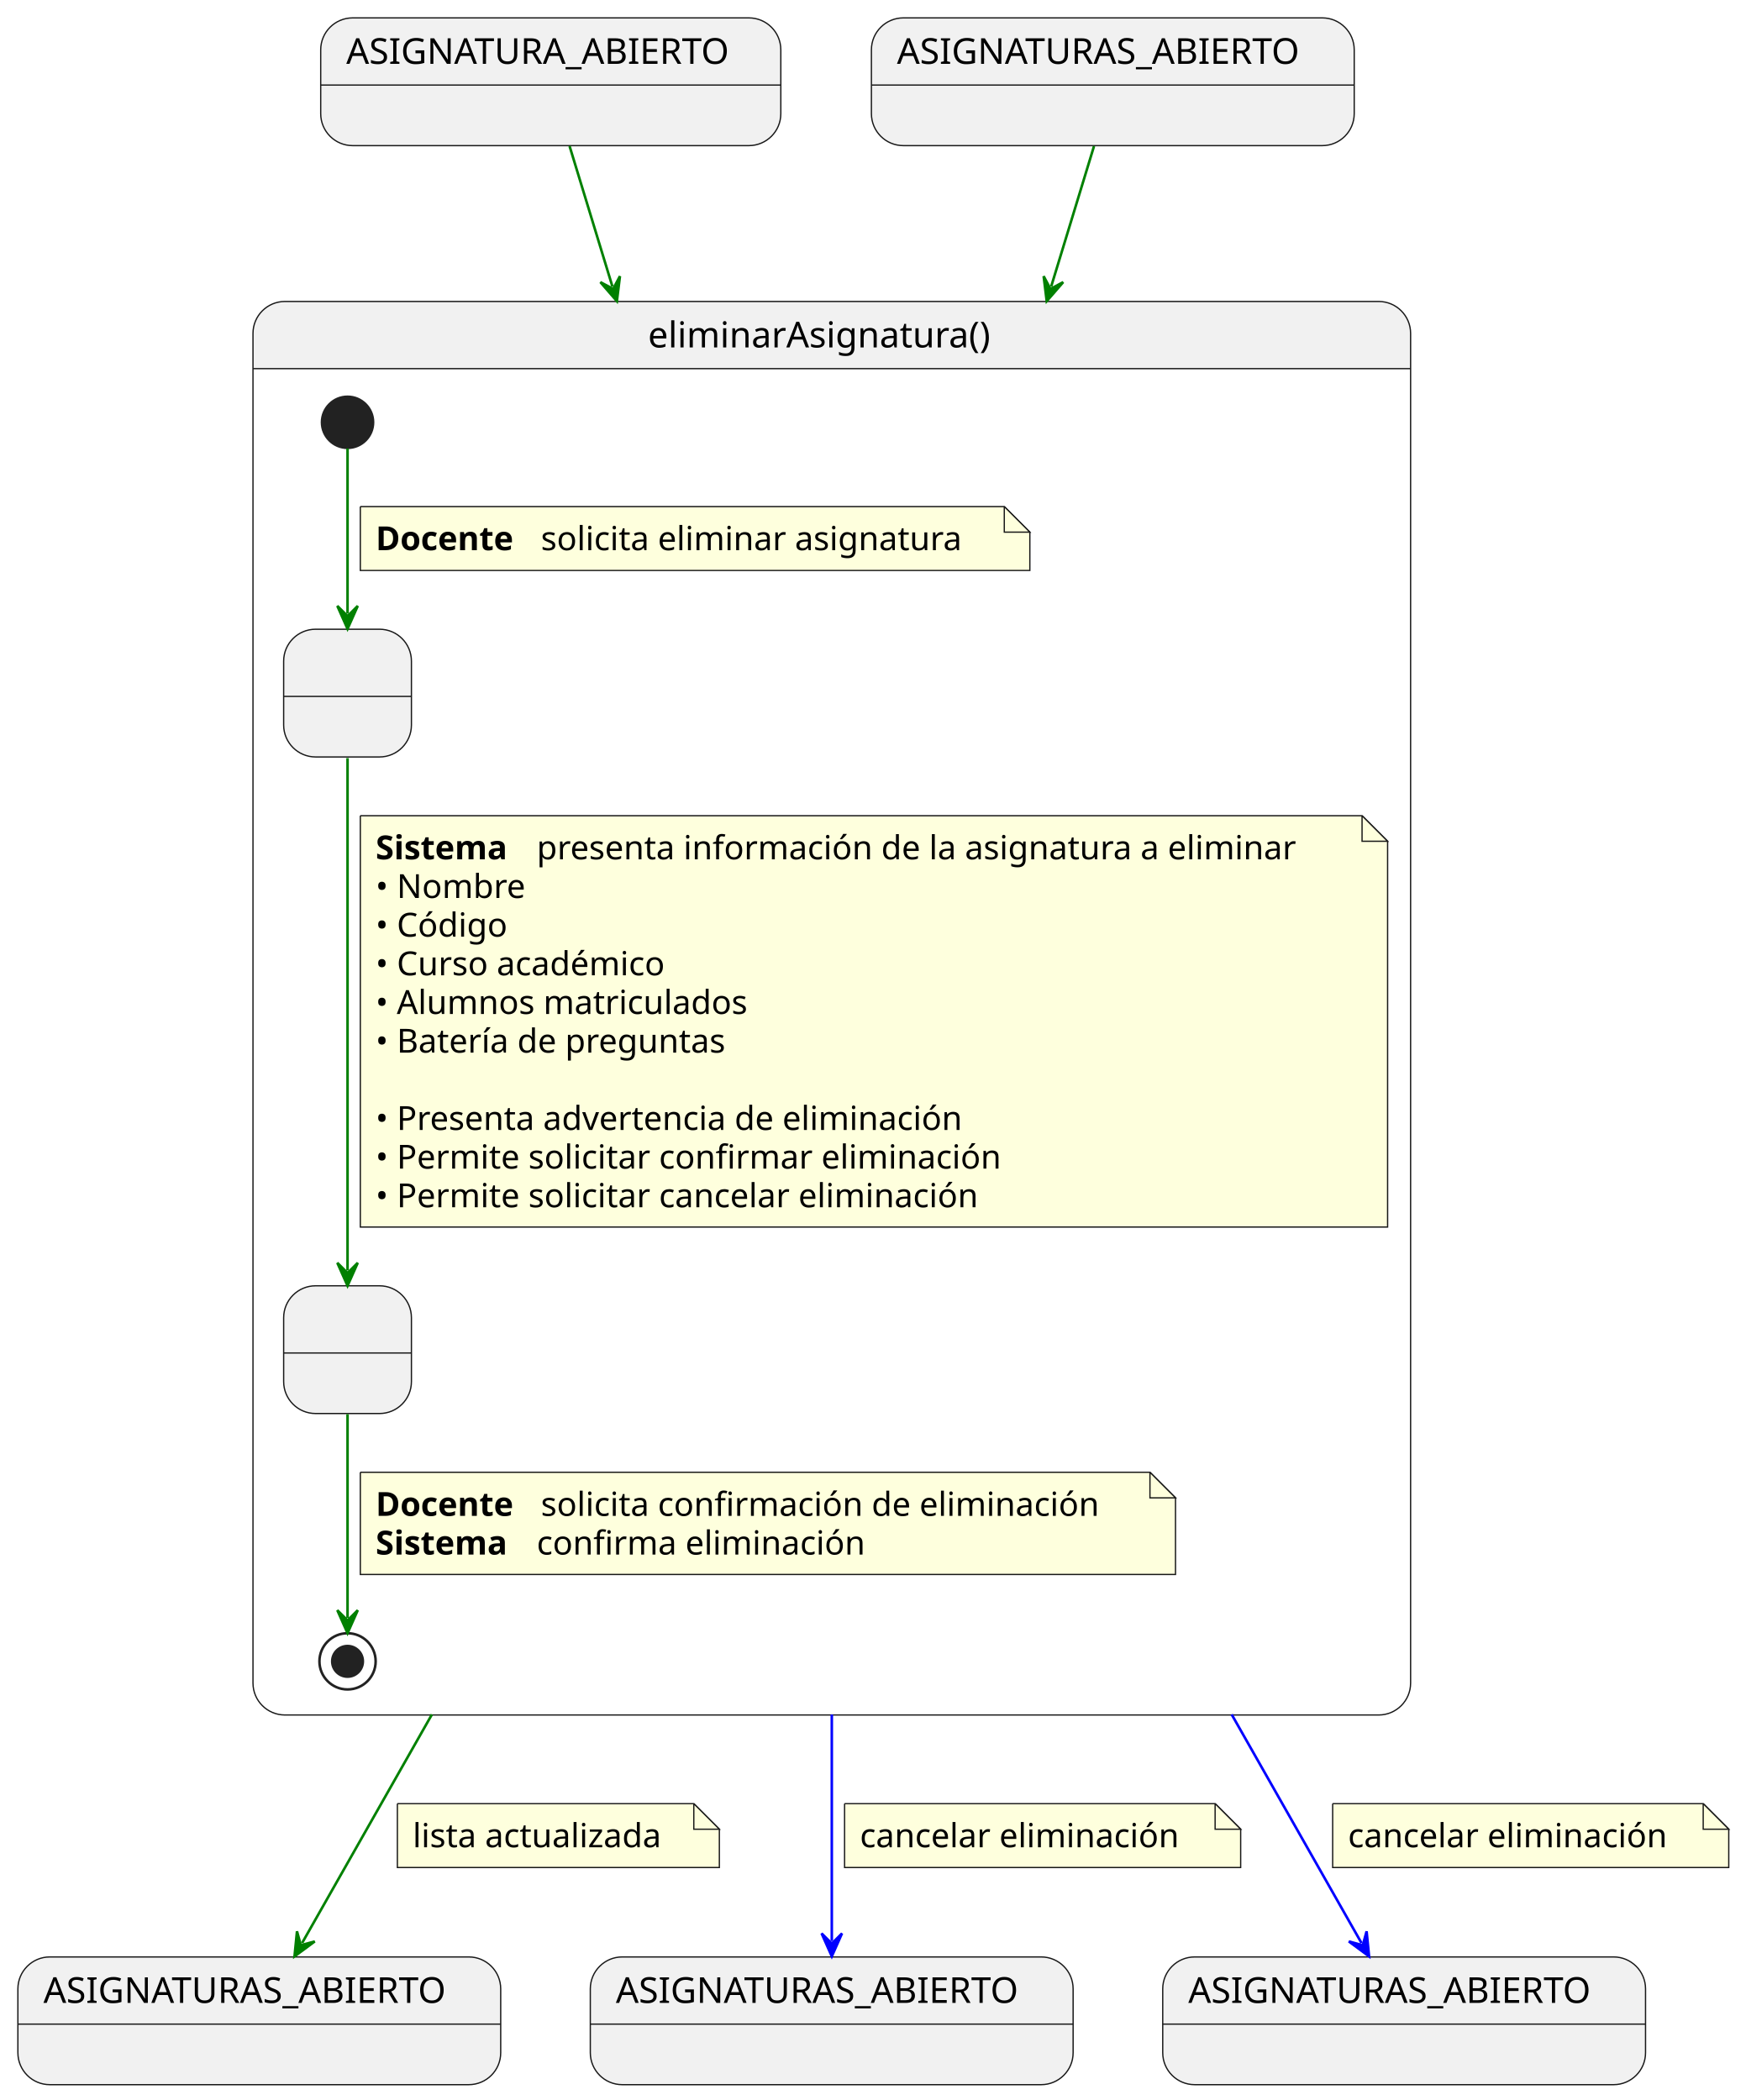
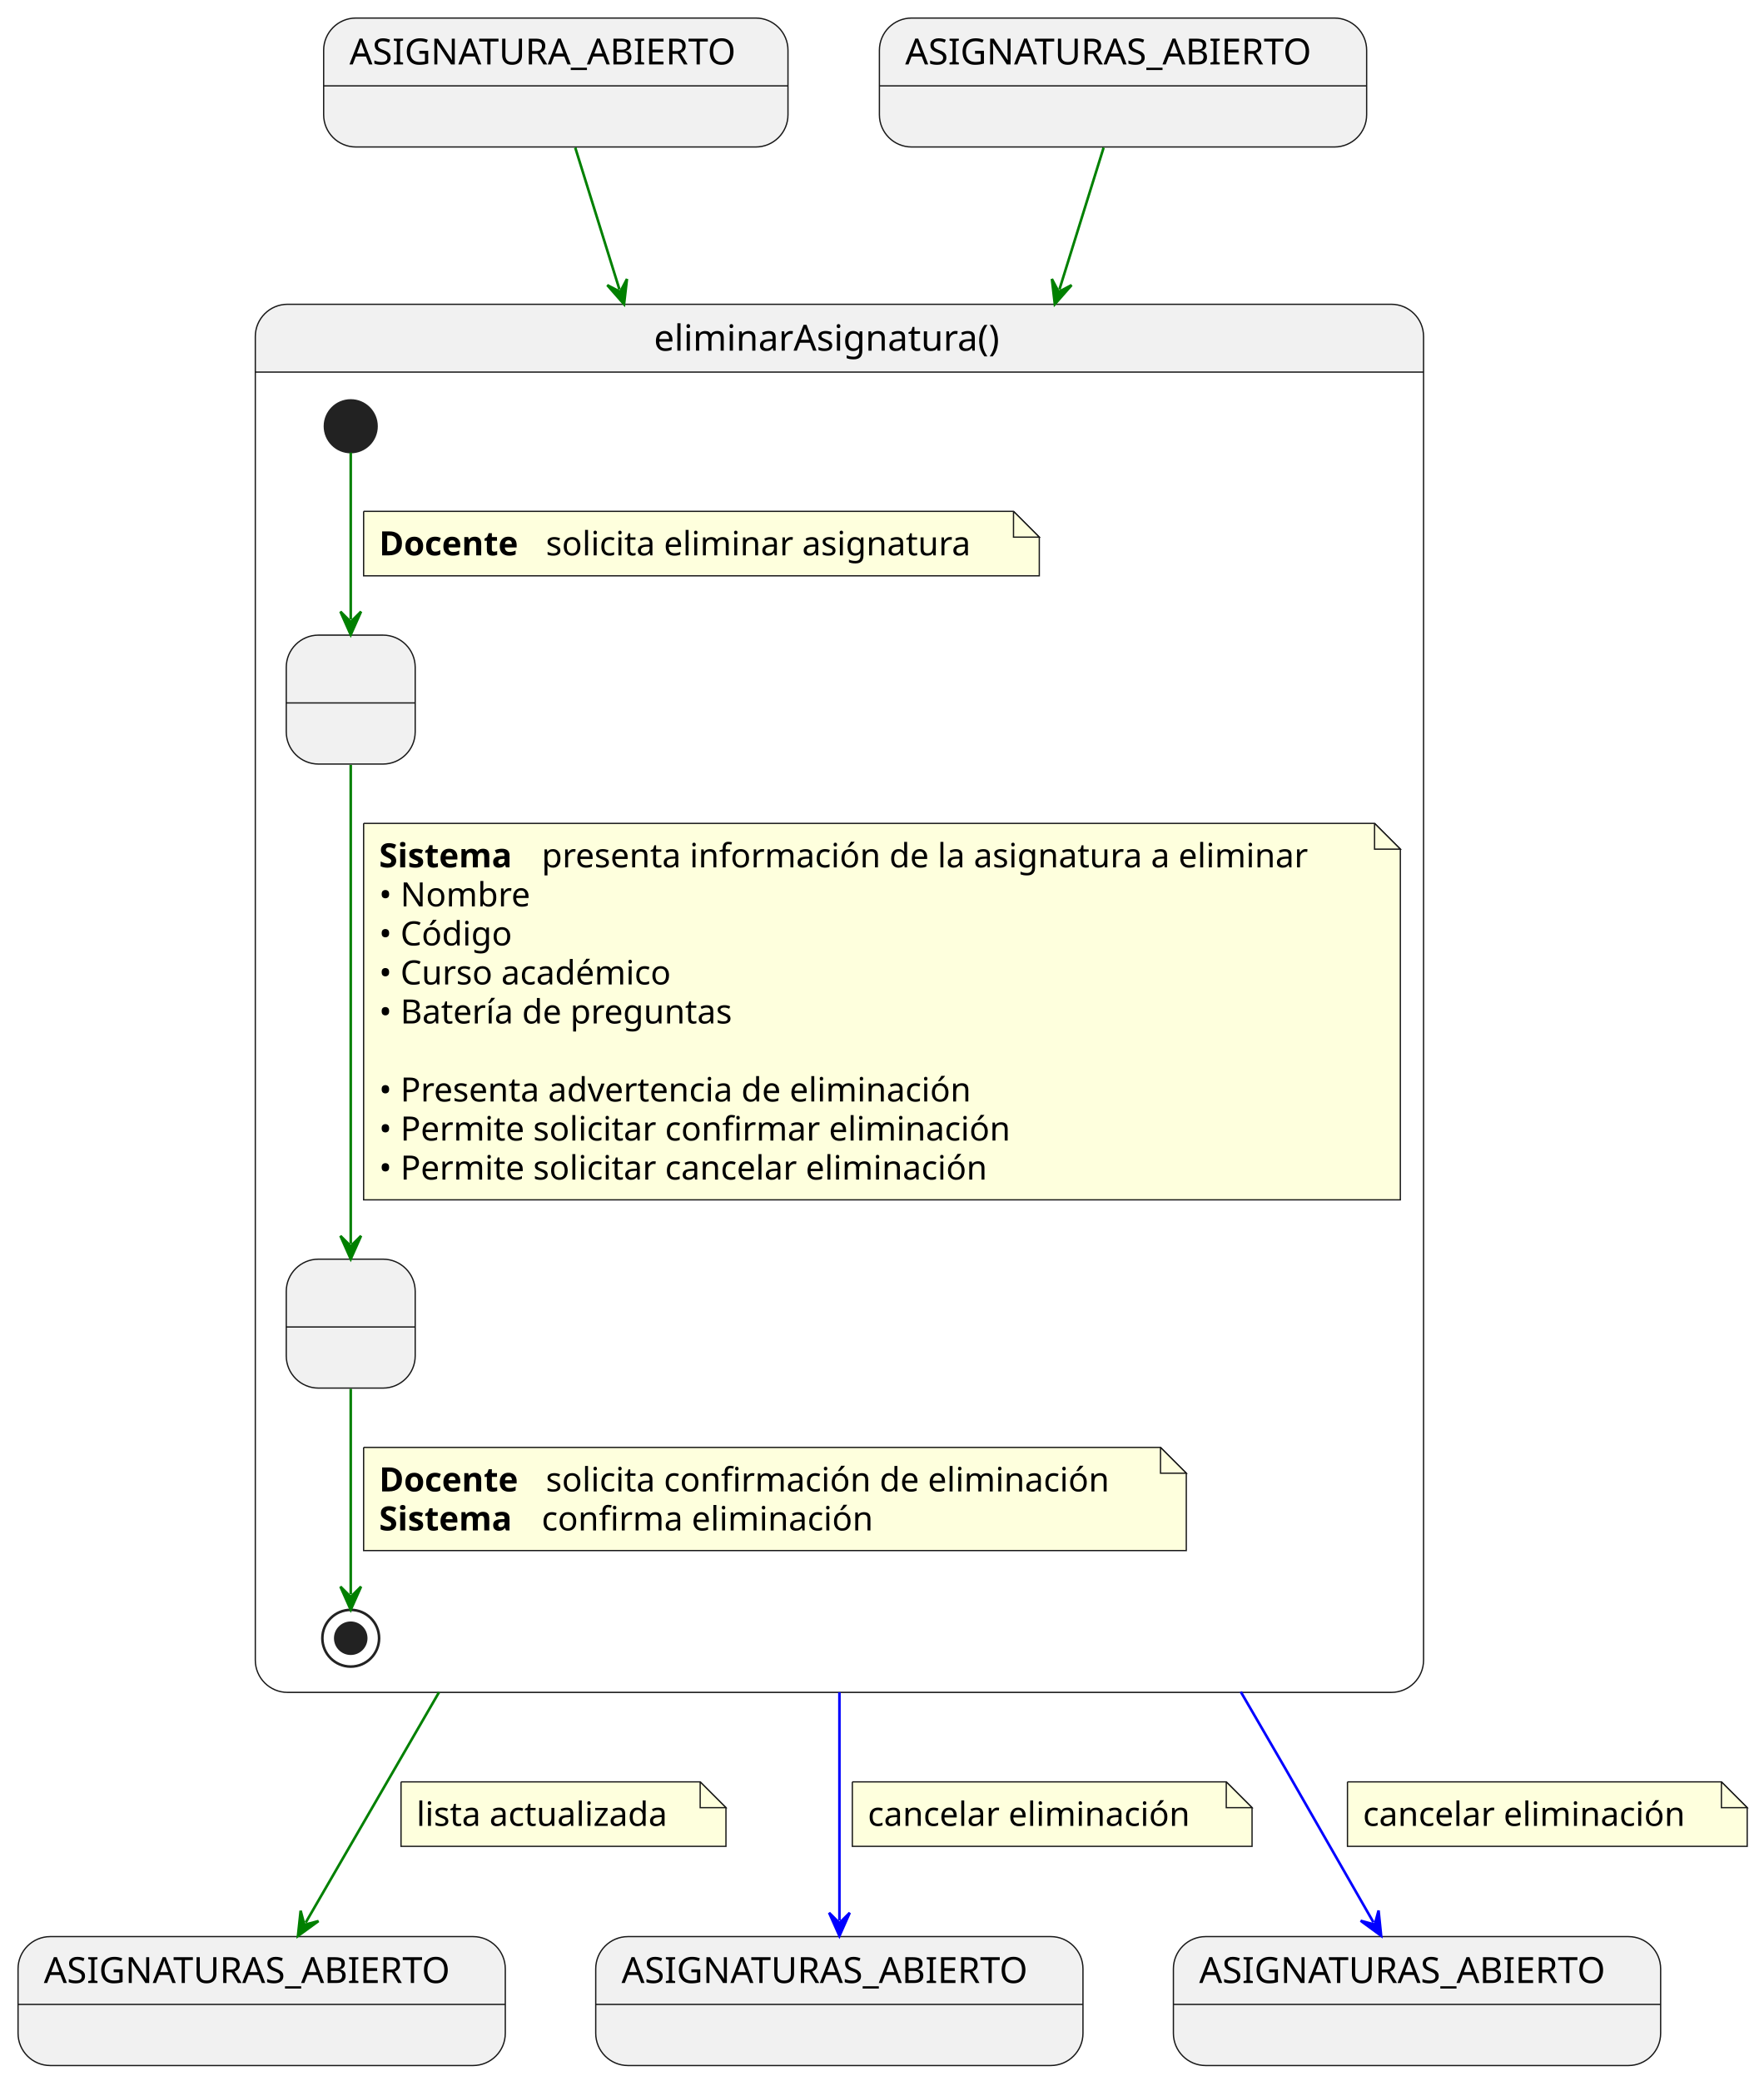
- <svg xmlns="http://www.w3.org/2000/svg" contentStyleType="text/css" data-diagram-type="STATE" height="822px" preserveAspectRatio="none" style="width:683px;height:822px;background:#FFFFFF;" version="1.1" viewBox="0 0 683 822" width="683px" zoomAndPan="magnify">
+ <svg xmlns="http://www.w3.org/2000/svg" contentStyleType="text/css" data-diagram-type="STATE" height="807px" preserveAspectRatio="none" style="width:684px;height:807px;background:#FFFFFF;" version="1.1" viewBox="0 0 684 807" width="684px" zoomAndPan="magnify">
  <defs />
  <g>
    <g id="ASIGNATURA_ABIERTO">
      <rect fill="#F1F1F1" height="50" rx="12.5" ry="12.5" style="stroke:#181818;stroke-width:0.5;" width="180.05" x="125.5" y="7" />
      <line style="stroke:#181818;stroke-width:0.5;" x1="125.5" x2="305.55" y1="33.297" y2="33.297" />
      <text fill="#000000" font-family="sans-serif" font-size="14" lengthAdjust="spacing" textLength="160.05" x="135.5" y="24.995">ASIGNATURA_ABIERTO</text>
    </g>
    <g id="ASIGNATURAS_ABIERTO2">
-       <rect fill="#F1F1F1" height="50" rx="12.5" ry="12.5" style="stroke:#181818;stroke-width:0.5;" width="188.936" x="7" y="766" />
-       <line style="stroke:#181818;stroke-width:0.5;" x1="7" x2="195.936" y1="792.297" y2="792.297" />
-       <text fill="#000000" font-family="sans-serif" font-size="14" lengthAdjust="spacing" textLength="168.936" x="17" y="783.995">ASIGNATURAS_ABIERTO</text>
+       <rect fill="#F1F1F1" height="50" rx="12.5" ry="12.5" style="stroke:#181818;stroke-width:0.5;" width="188.936" x="7" y="751" />
+       <line style="stroke:#181818;stroke-width:0.5;" x1="7" x2="195.936" y1="777.297" y2="777.297" />
+       <text fill="#000000" font-family="sans-serif" font-size="14" lengthAdjust="spacing" textLength="168.936" x="17" y="768.995">ASIGNATURAS_ABIERTO</text>
    </g>
    <g id="ASIGNATURAS_ABIERTO3">
-       <rect fill="#F1F1F1" height="50" rx="12.5" ry="12.5" style="stroke:#181818;stroke-width:0.5;" width="188.936" x="231" y="766" />
-       <line style="stroke:#181818;stroke-width:0.5;" x1="231" x2="419.937" y1="792.297" y2="792.297" />
-       <text fill="#000000" font-family="sans-serif" font-size="14" lengthAdjust="spacing" textLength="168.936" x="241" y="783.995">ASIGNATURAS_ABIERTO</text>
+       <rect fill="#F1F1F1" height="50" rx="12.5" ry="12.5" style="stroke:#181818;stroke-width:0.5;" width="188.936" x="231" y="751" />
+       <line style="stroke:#181818;stroke-width:0.5;" x1="231" x2="419.937" y1="777.297" y2="777.297" />
+       <text fill="#000000" font-family="sans-serif" font-size="14" lengthAdjust="spacing" textLength="168.936" x="241" y="768.995">ASIGNATURAS_ABIERTO</text>
    </g>
    <g id="ASIGNATURAS_ABIERTO4">
-       <rect fill="#F1F1F1" height="50" rx="12.5" ry="12.5" style="stroke:#181818;stroke-width:0.5;" width="188.936" x="455" y="766" />
-       <line style="stroke:#181818;stroke-width:0.5;" x1="455" x2="643.937" y1="792.297" y2="792.297" />
-       <text fill="#000000" font-family="sans-serif" font-size="14" lengthAdjust="spacing" textLength="168.936" x="465" y="783.995">ASIGNATURAS_ABIERTO</text>
+       <rect fill="#F1F1F1" height="50" rx="12.5" ry="12.5" style="stroke:#181818;stroke-width:0.5;" width="188.936" x="455" y="751" />
+       <line style="stroke:#181818;stroke-width:0.5;" x1="455" x2="643.937" y1="777.297" y2="777.297" />
+       <text fill="#000000" font-family="sans-serif" font-size="14" lengthAdjust="spacing" textLength="168.936" x="465" y="768.995">ASIGNATURAS_ABIERTO</text>
    </g>
    <path d="M111.5,118 L539.5,118 A12.5,12.5 0 0 1 552,130.5 L552,144.297 L99,144.297 L99,130.5 A12.5,12.5 0 0 1 111.5,118" fill="#F1F1F1" />
-     <rect fill="none" height="553.297" rx="12.5" ry="12.5" style="stroke:#181818;stroke-width:0.5;" width="453" x="99" y="118" />
+     <rect fill="none" height="538.297" rx="12.5" ry="12.5" style="stroke:#181818;stroke-width:0.5;" width="453" x="99" y="118" />
    <line style="stroke:#181818;stroke-width:0.5;" x1="99" x2="552" y1="144.297" y2="144.297" />
    <text fill="#000000" font-family="sans-serif" font-size="14" lengthAdjust="spacing" textLength="143.849" x="253.576" y="135.995">eliminarAsignatura()</text>
    <g id="eliminarAsignatura.ConfirmandoEliminacion">
      <rect fill="#F1F1F1" height="50" rx="12.5" ry="12.5" style="stroke:#181818;stroke-width:0.5;" width="50" x="111" y="246.297" />
      <line style="stroke:#181818;stroke-width:0.5;" x1="111" x2="161" y1="272.594" y2="272.594" />
      <text fill="#000000" font-family="sans-serif" font-size="14" lengthAdjust="spacing" textLength="4.45" x="133.775" y="264.292"> </text>
    </g>
    <g id="eliminarAsignatura.EliminandoAsignatura">
-       <rect fill="#F1F1F1" height="50" rx="12.5" ry="12.5" style="stroke:#181818;stroke-width:0.5;" width="50" x="111" y="503.297" />
-       <line style="stroke:#181818;stroke-width:0.5;" x1="111" x2="161" y1="529.594" y2="529.594" />
-       <text fill="#000000" font-family="sans-serif" font-size="14" lengthAdjust="spacing" textLength="4.45" x="133.775" y="521.292"> </text>
+       <rect fill="#F1F1F1" height="50" rx="12.5" ry="12.5" style="stroke:#181818;stroke-width:0.5;" width="50" x="111" y="488.297" />
+       <line style="stroke:#181818;stroke-width:0.5;" x1="111" x2="161" y1="514.594" y2="514.594" />
+       <text fill="#000000" font-family="sans-serif" font-size="14" lengthAdjust="spacing" textLength="4.45" x="133.775" y="506.292"> </text>
    </g>
    <ellipse cx="136" cy="165.297" fill="#222222" rx="10" ry="10" style="stroke:#222222;stroke-width:1;" />
-     <ellipse cx="136" cy="650.297" fill="none" rx="11" ry="11" style="stroke:#222222;stroke-width:1;" />
-     <ellipse cx="136" cy="650.297" fill="#222222" rx="6" ry="6" style="stroke:#222222;stroke-width:1;" />
+     <ellipse cx="136" cy="635.297" fill="none" rx="11" ry="11" style="stroke:#222222;stroke-width:1;" />
+     <ellipse cx="136" cy="635.297" fill="#222222" rx="6" ry="6" style="stroke:#222222;stroke-width:1;" />
    <g class="link" data-entity-1=".start.eliminarAsignatura" data-entity-2="ConfirmandoEliminacion" data-source-line="13" data-uid="lnk3" id="link_.start.eliminarAsignatura_ConfirmandoEliminacion">
      <path d="M136,175.527 C136,191.237 136,217.657 136,240.167" fill="none" id="*start*eliminarAsignatura-to-ConfirmandoEliminacion" style="stroke:#008000;stroke-width:1;" />
      <polygon fill="#008000" points="136,246.167,140,237.167,136,241.167,132,237.167,136,246.167" style="stroke:#008000;stroke-width:1;" />
      <path d="M141,198.297 L141,223.297 L403,223.297 L403,208.297 L393,198.297 L141,198.297" fill="#FEFFDD" style="stroke:#181818;stroke-width:0.5;" />
      <path d="M393,198.297 L393,208.297 L403,208.297 L393,198.297" fill="#FEFFDD" style="stroke:#181818;stroke-width:0.5;" />
      <text fill="#000000" font-family="sans-serif" font-size="13" font-weight="bold" lengthAdjust="spacing" textLength="60.531" x="147" y="215.364">Docente</text>
      <text fill="#000000" font-family="sans-serif" font-size="13" lengthAdjust="spacing" textLength="176.541" x="211.664" y="215.364">solicita eliminar asignatura</text>
    </g>
    <g class="link" data-entity-1="ConfirmandoEliminacion" data-entity-2="EliminandoAsignatura" data-source-line="18" data-uid="lnk4" id="link_ConfirmandoEliminacion_EliminandoAsignatura">
-       <path d="M136,296.747 C136,345.617 136,448.797 136,497.297" fill="none" id="ConfirmandoEliminacion-to-EliminandoAsignatura" style="stroke:#008000;stroke-width:1;" />
-       <polygon fill="#008000" points="136,503.297,140,494.297,136,498.297,132,494.297,136,503.297" style="stroke:#008000;stroke-width:1;" />
-       <path d="M141,319.297 L141,480.297 L543,480.297 L543,329.297 L533,319.297 L141,319.297" fill="#FEFFDD" style="stroke:#181818;stroke-width:0.5;" />
+       <path d="M136,296.627 C136,342.747 136,436.367 136,482.257" fill="none" id="ConfirmandoEliminacion-to-EliminandoAsignatura" style="stroke:#008000;stroke-width:1;" />
+       <polygon fill="#008000" points="136,488.257,140,479.257,136,483.257,132,479.257,136,488.257" style="stroke:#008000;stroke-width:1;" />
+       <path d="M141,319.297 L141,465.297 L543,465.297 L543,329.297 L533,319.297 L141,319.297" fill="#FEFFDD" style="stroke:#181818;stroke-width:0.5;" />
      <path d="M533,319.297 L533,329.297 L543,329.297 L533,319.297" fill="#FEFFDD" style="stroke:#181818;stroke-width:0.5;" />
      <text fill="#000000" font-family="sans-serif" font-size="13" font-weight="bold" lengthAdjust="spacing" textLength="58.906" x="147" y="336.364">Sistema</text>
      <text fill="#000000" font-family="sans-serif" font-size="13" lengthAdjust="spacing" textLength="318.068" x="210.039" y="336.364">presenta información de la asignatura a eliminar</text>
      <text fill="#000000" font-family="sans-serif" font-size="13" lengthAdjust="spacing" textLength="63.737" x="147" y="351.497">• Nombre</text>
      <text fill="#000000" font-family="sans-serif" font-size="13" lengthAdjust="spacing" textLength="56.9" x="147" y="366.629">• Código</text>
      <text fill="#000000" font-family="sans-serif" font-size="13" lengthAdjust="spacing" textLength="124.027" x="147" y="381.762">• Curso académico</text>
-       <text fill="#000000" font-family="sans-serif" font-size="13" lengthAdjust="spacing" textLength="156.933" x="147" y="396.895">• Alumnos matriculados</text>
-       <text fill="#000000" font-family="sans-serif" font-size="13" lengthAdjust="spacing" textLength="149.379" x="147" y="412.028">• Batería de preguntas</text>
-       <text fill="#000000" font-family="sans-serif" font-size="13" lengthAdjust="spacing" textLength="4.132" x="147" y="427.161"> </text>
-       <text fill="#000000" font-family="sans-serif" font-size="13" lengthAdjust="spacing" textLength="249.672" x="147" y="442.293">• Presenta advertencia de eliminación</text>
-       <text fill="#000000" font-family="sans-serif" font-size="13" lengthAdjust="spacing" textLength="263.371" x="147" y="457.426">• Permite solicitar confirmar eliminación</text>
-       <text fill="#000000" font-family="sans-serif" font-size="13" lengthAdjust="spacing" textLength="255.944" x="147" y="472.559">• Permite solicitar cancelar eliminación</text>
+       <text fill="#000000" font-family="sans-serif" font-size="13" lengthAdjust="spacing" textLength="149.379" x="147" y="396.895">• Batería de preguntas</text>
+       <text fill="#000000" font-family="sans-serif" font-size="13" lengthAdjust="spacing" textLength="4.132" x="147" y="412.028"> </text>
+       <text fill="#000000" font-family="sans-serif" font-size="13" lengthAdjust="spacing" textLength="249.672" x="147" y="427.161">• Presenta advertencia de eliminación</text>
+       <text fill="#000000" font-family="sans-serif" font-size="13" lengthAdjust="spacing" textLength="263.371" x="147" y="442.293">• Permite solicitar confirmar eliminación</text>
+       <text fill="#000000" font-family="sans-serif" font-size="13" lengthAdjust="spacing" textLength="255.944" x="147" y="457.426">• Permite solicitar cancelar eliminación</text>
    </g>
-     <g class="link" data-entity-1="EliminandoAsignatura" data-entity-2=".end.eliminarAsignatura" data-source-line="32" data-uid="lnk6" id="link_EliminandoAsignatura_.end.eliminarAsignatura">
-       <path d="M136,553.577 C136,579.877 136,614.567 136,633.277" fill="none" id="EliminandoAsignatura-to-*end*eliminarAsignatura" style="stroke:#008000;stroke-width:1;" />
-       <polygon fill="#008000" points="136,639.277,140,630.277,136,634.277,132,630.277,136,639.277" style="stroke:#008000;stroke-width:1;" />
-       <path d="M141,576.297 L141,616.297 L460,616.297 L460,586.297 L450,576.297 L141,576.297" fill="#FEFFDD" style="stroke:#181818;stroke-width:0.5;" />
-       <path d="M450,576.297 L450,586.297 L460,586.297 L450,576.297" fill="#FEFFDD" style="stroke:#181818;stroke-width:0.5;" />
-       <text fill="#000000" font-family="sans-serif" font-size="13" font-weight="bold" lengthAdjust="spacing" textLength="60.531" x="147" y="593.364">Docente</text>
-       <text fill="#000000" font-family="sans-serif" font-size="13" lengthAdjust="spacing" textLength="233.53" x="211.664" y="593.364">solicita confirmación de eliminación</text>
-       <text fill="#000000" font-family="sans-serif" font-size="13" font-weight="bold" lengthAdjust="spacing" textLength="58.906" x="147" y="608.497">Sistema</text>
-       <text fill="#000000" font-family="sans-serif" font-size="13" lengthAdjust="spacing" textLength="136.291" x="210.039" y="608.497">confirma eliminación</text>
+     <g class="link" data-entity-1="EliminandoAsignatura" data-entity-2=".end.eliminarAsignatura" data-source-line="31" data-uid="lnk6" id="link_EliminandoAsignatura_.end.eliminarAsignatura">
+       <path d="M136,538.577 C136,564.877 136,599.567 136,618.277" fill="none" id="EliminandoAsignatura-to-*end*eliminarAsignatura" style="stroke:#008000;stroke-width:1;" />
+       <polygon fill="#008000" points="136,624.277,140,615.277,136,619.277,132,615.277,136,624.277" style="stroke:#008000;stroke-width:1;" />
+       <path d="M141,561.297 L141,601.297 L460,601.297 L460,571.297 L450,561.297 L141,561.297" fill="#FEFFDD" style="stroke:#181818;stroke-width:0.5;" />
+       <path d="M450,561.297 L450,571.297 L460,571.297 L450,561.297" fill="#FEFFDD" style="stroke:#181818;stroke-width:0.5;" />
+       <text fill="#000000" font-family="sans-serif" font-size="13" font-weight="bold" lengthAdjust="spacing" textLength="60.531" x="147" y="578.364">Docente</text>
+       <text fill="#000000" font-family="sans-serif" font-size="13" lengthAdjust="spacing" textLength="233.53" x="211.664" y="578.364">solicita confirmación de eliminación</text>
+       <text fill="#000000" font-family="sans-serif" font-size="13" font-weight="bold" lengthAdjust="spacing" textLength="58.906" x="147" y="593.497">Sistema</text>
+       <text fill="#000000" font-family="sans-serif" font-size="13" lengthAdjust="spacing" textLength="136.291" x="210.039" y="593.497">confirma eliminación</text>
    </g>
    <g id="ASIGNATURAS_ABIERTO">
      <rect fill="#F1F1F1" height="50" rx="12.5" ry="12.5" style="stroke:#181818;stroke-width:0.5;" width="188.936" x="341" y="7" />
      <line style="stroke:#181818;stroke-width:0.5;" x1="341" x2="529.937" y1="33.297" y2="33.297" />
      <text fill="#000000" font-family="sans-serif" font-size="14" lengthAdjust="spacing" textLength="168.936" x="351" y="24.995">ASIGNATURAS_ABIERTO</text>
    </g>
-     <g class="link" data-entity-1="ASIGNATURAS_ABIERTO" data-entity-2="eliminarAsignatura" data-source-line="39" data-uid="lnk8" id="link_ASIGNATURAS_ABIERTO_eliminarAsignatura">
-       <path d="M428.11,57.21 C423.51,72.29 418.812,87.701 411.352,112.141" fill="none" id="ASIGNATURAS_ABIERTO-to-eliminarAsignatura" style="stroke:#008000;stroke-width:1;" />
-       <polygon fill="#008000" points="409.6,117.88,416.053,110.44,411.06,113.098,408.402,108.104,409.6,117.88" style="stroke:#008000;stroke-width:1;" />
+     <g class="link" data-entity-1="ASIGNATURAS_ABIERTO" data-entity-2="eliminarAsignatura" data-source-line="38" data-uid="lnk8" id="link_ASIGNATURAS_ABIERTO_eliminarAsignatura">
+       <path d="M427.94,57.26 C423.23,72.37 418.416,87.832 410.806,112.242" fill="none" id="ASIGNATURAS_ABIERTO-to-eliminarAsignatura" style="stroke:#008000;stroke-width:1;" />
+       <polygon fill="#008000" points="409.02,117.97,415.517,110.568,410.508,113.197,407.88,108.187,409.02,117.97" style="stroke:#008000;stroke-width:1;" />
    </g>
-     <g class="link" data-entity-1="ASIGNATURA_ABIERTO" data-entity-2="eliminarAsignatura" data-source-line="40" data-uid="lnk9" id="link_ASIGNATURA_ABIERTO_eliminarAsignatura">
-       <path d="M222.89,57.21 C227.49,72.29 232.188,87.701 239.648,112.141" fill="none" id="ASIGNATURA_ABIERTO-to-eliminarAsignatura" style="stroke:#008000;stroke-width:1;" />
-       <polygon fill="#008000" points="241.4,117.88,242.598,108.104,239.94,113.098,234.947,110.44,241.4,117.88" style="stroke:#008000;stroke-width:1;" />
+     <g class="link" data-entity-1="ASIGNATURA_ABIERTO" data-entity-2="eliminarAsignatura" data-source-line="39" data-uid="lnk9" id="link_ASIGNATURA_ABIERTO_eliminarAsignatura">
+       <path d="M223.06,57.26 C227.77,72.37 232.584,87.832 240.194,112.242" fill="none" id="ASIGNATURA_ABIERTO-to-eliminarAsignatura" style="stroke:#008000;stroke-width:1;" />
+       <polygon fill="#008000" points="241.98,117.97,243.12,108.187,240.492,113.197,235.483,110.568,241.98,117.97" style="stroke:#008000;stroke-width:1;" />
    </g>
-     <g class="link" data-entity-1="eliminarAsignatura" data-entity-2="ASIGNATURAS_ABIERTO2" data-source-line="42" data-uid="lnk10" id="link_eliminarAsignatura_ASIGNATURAS_ABIERTO2">
-       <path d="M169.01,671.1 C146.87,710.1 130.464,739.003 118.214,760.563" fill="none" id="eliminarAsignatura-to-ASIGNATURAS_ABIERTO2" style="stroke:#008000;stroke-width:1;" />
-       <polygon fill="#008000" points="115.25,765.78,123.174,759.931,117.72,761.433,116.218,755.979,115.25,765.78" style="stroke:#008000;stroke-width:1;" />
-       <path d="M155.5,706 L155.5,731 L281.5,731 L281.5,716 L271.5,706 L155.5,706" fill="#FEFFDD" style="stroke:#181818;stroke-width:0.5;" />
-       <path d="M271.5,706 L271.5,716 L281.5,716 L271.5,706" fill="#FEFFDD" style="stroke:#181818;stroke-width:0.5;" />
-       <text fill="#000000" font-family="sans-serif" font-size="13" lengthAdjust="spacing" textLength="105.841" x="161.5" y="723.067">lista actualizada</text>
+     <g class="link" data-entity-1="eliminarAsignatura" data-entity-2="ASIGNATURAS_ABIERTO2" data-source-line="41" data-uid="lnk10" id="link_eliminarAsignatura_ASIGNATURAS_ABIERTO2">
+       <path d="M170.23,656.26 C147.75,695.1 131.027,723.998 118.537,745.568" fill="none" id="eliminarAsignatura-to-ASIGNATURAS_ABIERTO2" style="stroke:#008000;stroke-width:1;" />
+       <polygon fill="#008000" points="115.53,750.76,123.501,744.976,118.035,746.433,116.578,740.967,115.53,750.76" style="stroke:#008000;stroke-width:1;" />
+       <path d="M155.5,691 L155.5,716 L281.5,716 L281.5,701 L271.5,691 L155.5,691" fill="#FEFFDD" style="stroke:#181818;stroke-width:0.5;" />
+       <path d="M271.5,691 L271.5,701 L281.5,701 L271.5,691" fill="#FEFFDD" style="stroke:#181818;stroke-width:0.5;" />
+       <text fill="#000000" font-family="sans-serif" font-size="13" lengthAdjust="spacing" textLength="105.841" x="161.5" y="708.067">lista actualizada</text>
    </g>
-     <g class="link" data-entity-1="eliminarAsignatura" data-entity-2="ASIGNATURAS_ABIERTO3" data-source-line="47" data-uid="lnk11" id="link_eliminarAsignatura_ASIGNATURAS_ABIERTO3">
-       <path d="M325.5,671.1 C325.5,710.1 325.5,738.22 325.5,759.78" fill="none" id="eliminarAsignatura-to-ASIGNATURAS_ABIERTO3" style="stroke:#0000FF;stroke-width:1;" />
-       <polygon fill="#0000FF" points="325.5,765.78,329.5,756.78,325.5,760.78,321.5,756.78,325.5,765.78" style="stroke:#0000FF;stroke-width:1;" />
-       <path d="M330.5,706 L330.5,731 L485.5,731 L485.5,716 L475.5,706 L330.5,706" fill="#FEFFDD" style="stroke:#181818;stroke-width:0.5;" />
-       <path d="M475.5,706 L475.5,716 L485.5,716 L475.5,706" fill="#FEFFDD" style="stroke:#181818;stroke-width:0.5;" />
-       <text fill="#000000" font-family="sans-serif" font-size="13" lengthAdjust="spacing" textLength="134.208" x="336.5" y="723.067">cancelar eliminación</text>
+     <g class="link" data-entity-1="eliminarAsignatura" data-entity-2="ASIGNATURAS_ABIERTO3" data-source-line="46" data-uid="lnk11" id="link_eliminarAsignatura_ASIGNATURAS_ABIERTO3">
+       <path d="M325.5,656.26 C325.5,695.1 325.5,723.19 325.5,744.76" fill="none" id="eliminarAsignatura-to-ASIGNATURAS_ABIERTO3" style="stroke:#0000FF;stroke-width:1;" />
+       <polygon fill="#0000FF" points="325.5,750.76,329.5,741.76,325.5,745.76,321.5,741.76,325.5,750.76" style="stroke:#0000FF;stroke-width:1;" />
+       <path d="M330.5,691 L330.5,716 L485.5,716 L485.5,701 L475.5,691 L330.5,691" fill="#FEFFDD" style="stroke:#181818;stroke-width:0.5;" />
+       <path d="M475.5,691 L475.5,701 L485.5,701 L475.5,691" fill="#FEFFDD" style="stroke:#181818;stroke-width:0.5;" />
+       <text fill="#000000" font-family="sans-serif" font-size="13" lengthAdjust="spacing" textLength="134.208" x="336.5" y="708.067">cancelar eliminación</text>
    </g>
-     <g class="link" data-entity-1="eliminarAsignatura" data-entity-2="ASIGNATURAS_ABIERTO4" data-source-line="52" data-uid="lnk12" id="link_eliminarAsignatura_ASIGNATURAS_ABIERTO4">
-       <path d="M481.99,671.1 C504.13,710.1 520.536,739.003 532.786,760.563" fill="none" id="eliminarAsignatura-to-ASIGNATURAS_ABIERTO4" style="stroke:#0000FF;stroke-width:1;" />
-       <polygon fill="#0000FF" points="535.75,765.78,534.782,755.979,533.28,761.433,527.826,759.931,535.75,765.78" style="stroke:#0000FF;stroke-width:1;" />
-       <path d="M521.5,706 L521.5,731 L676.5,731 L676.5,716 L666.5,706 L521.5,706" fill="#FEFFDD" style="stroke:#181818;stroke-width:0.5;" />
-       <path d="M666.5,706 L666.5,716 L676.5,716 L666.5,706" fill="#FEFFDD" style="stroke:#181818;stroke-width:0.5;" />
-       <text fill="#000000" font-family="sans-serif" font-size="13" lengthAdjust="spacing" textLength="134.208" x="527.5" y="723.067">cancelar eliminación</text>
+     <g class="link" data-entity-1="eliminarAsignatura" data-entity-2="ASIGNATURAS_ABIERTO4" data-source-line="51" data-uid="lnk12" id="link_eliminarAsignatura_ASIGNATURAS_ABIERTO4">
+       <path d="M481.12,656.06 C491.83,674.52 498.5,686 498.5,686 C498.5,686 517.477,719.124 532.577,745.474" fill="none" id="eliminarAsignatura-to-ASIGNATURAS_ABIERTO4" style="stroke:#0000FF;stroke-width:1;" />
+       <polygon fill="#0000FF" points="535.56,750.68,534.556,740.883,533.074,746.342,527.615,744.86,535.56,750.68" style="stroke:#0000FF;stroke-width:1;" />
+       <path d="M522.5,691 L522.5,716 L677.5,716 L677.5,701 L667.5,691 L522.5,691" fill="#FEFFDD" style="stroke:#181818;stroke-width:0.5;" />
+       <path d="M667.5,691 L667.5,701 L677.5,701 L667.5,691" fill="#FEFFDD" style="stroke:#181818;stroke-width:0.5;" />
+       <text fill="#000000" font-family="sans-serif" font-size="13" lengthAdjust="spacing" textLength="134.208" x="528.5" y="708.067">cancelar eliminación</text>
    </g>
  </g>
</svg>
